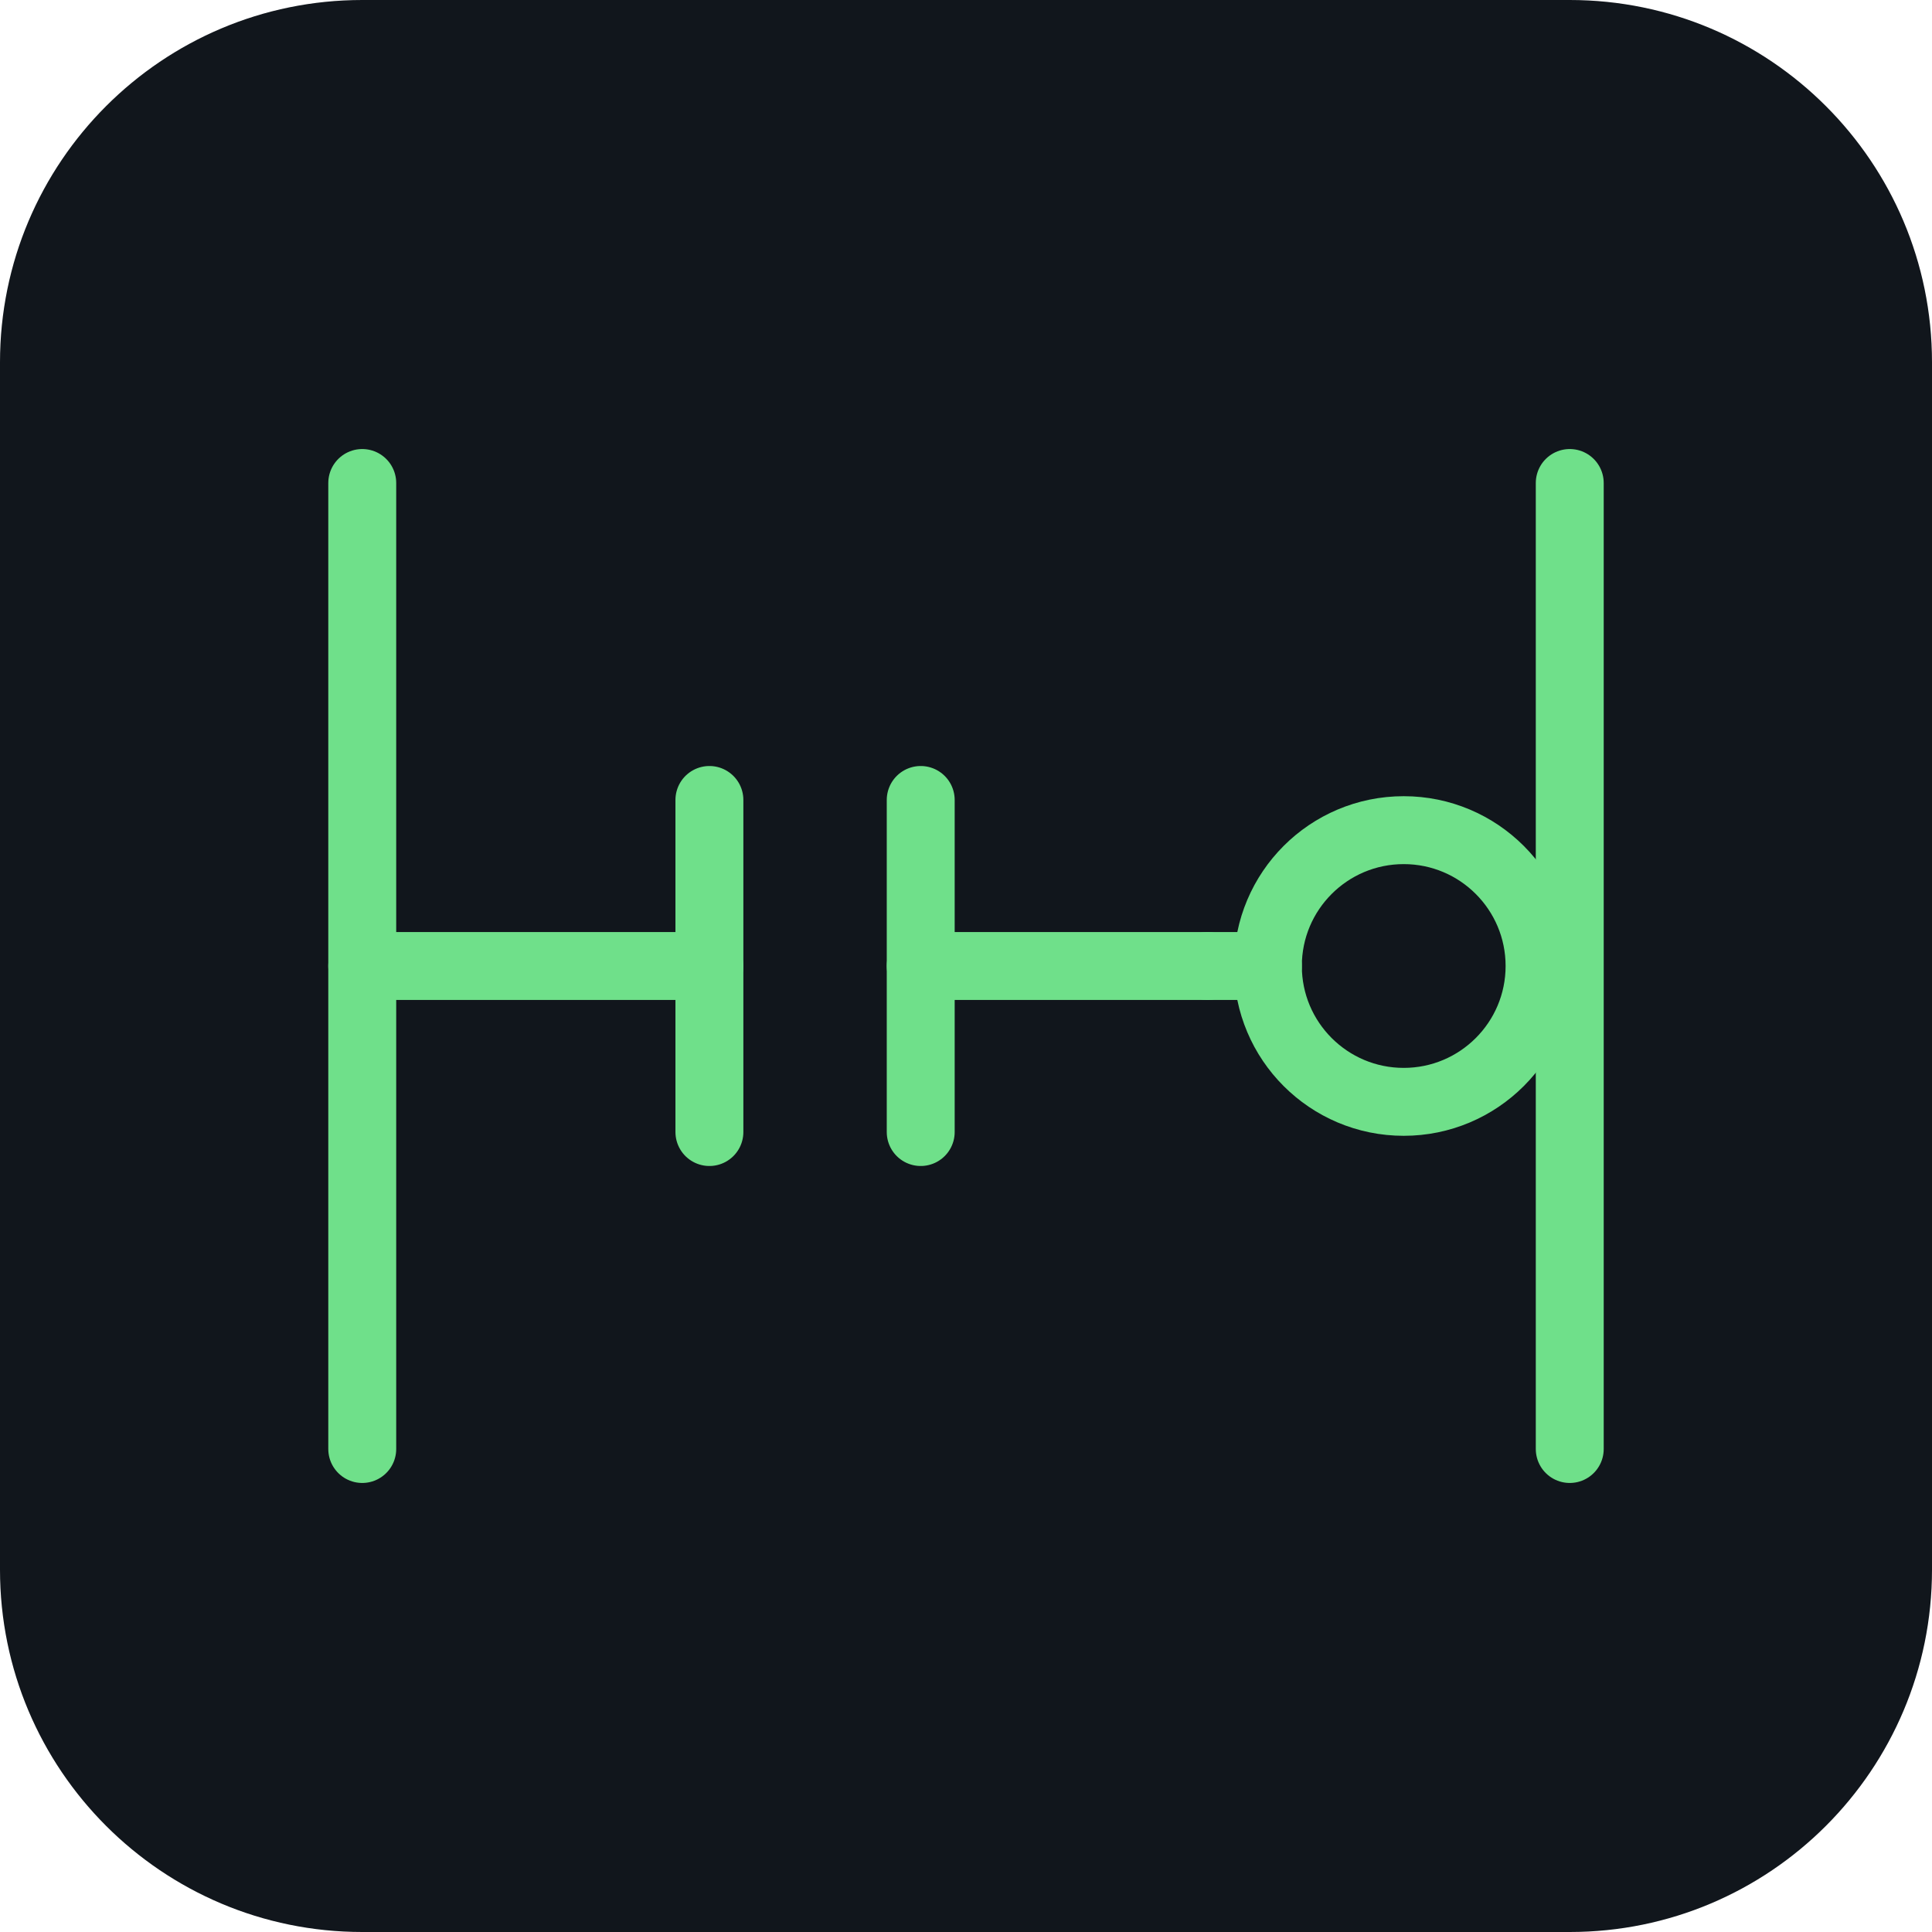
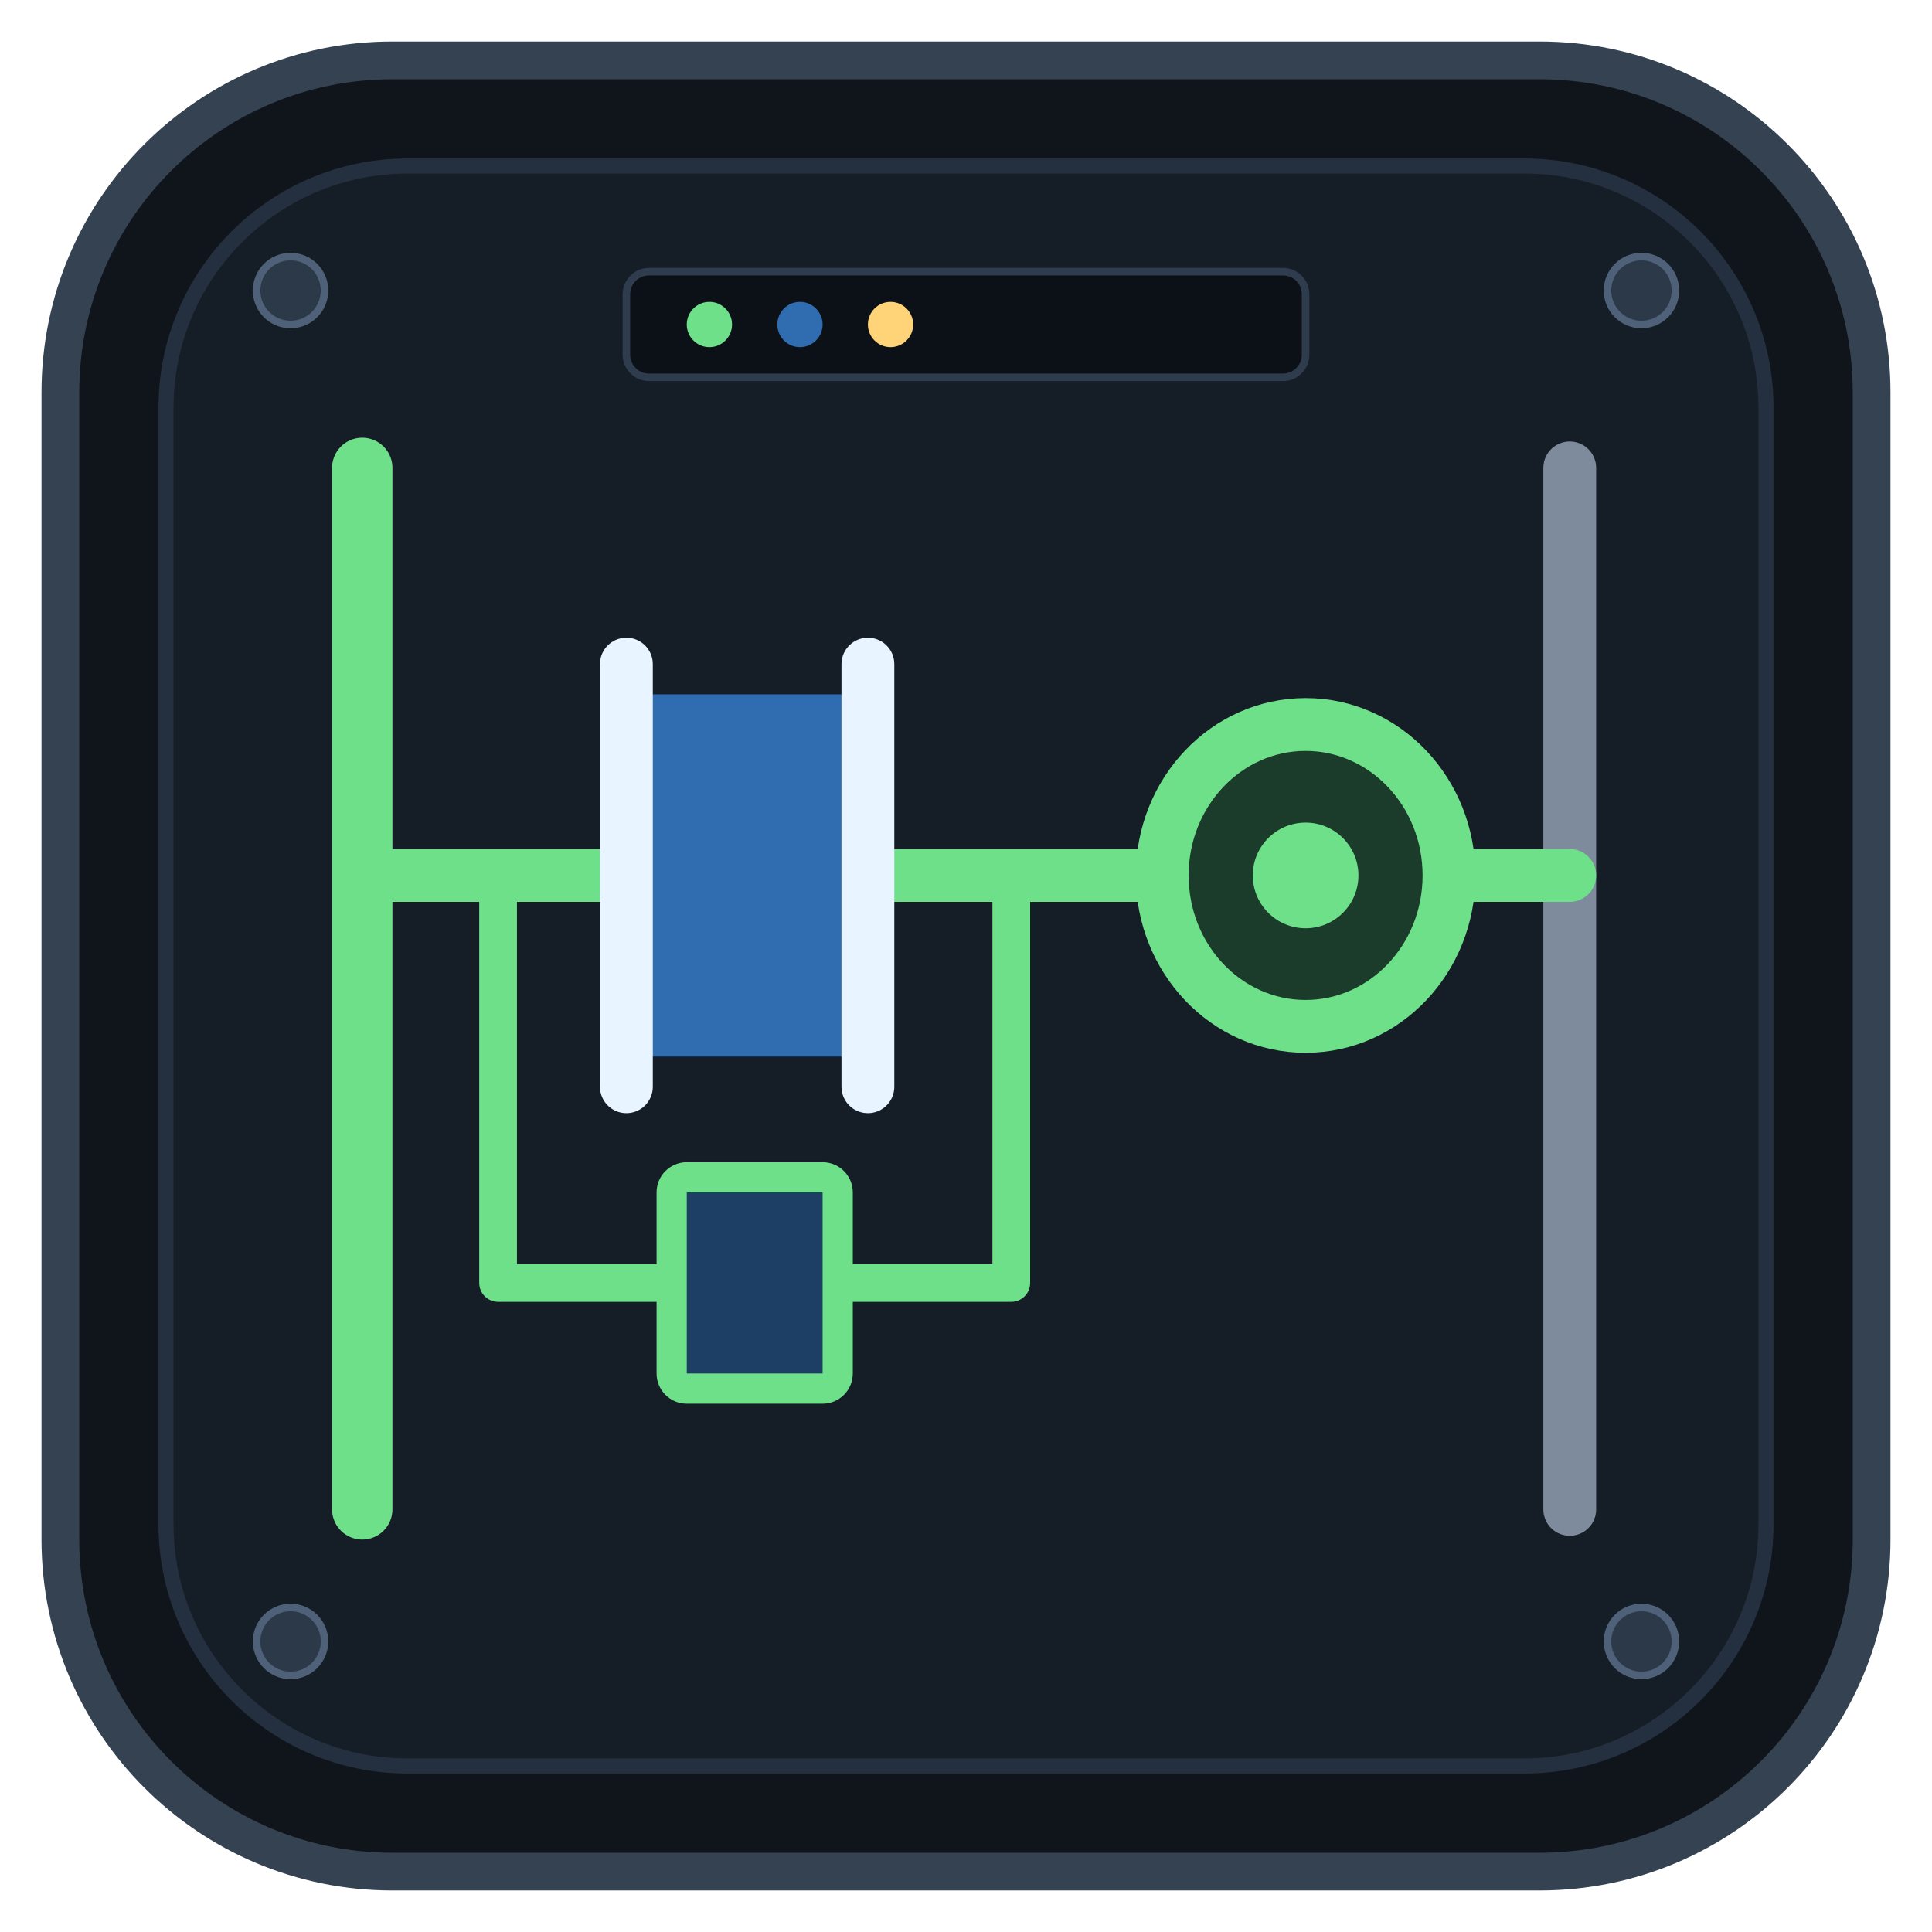
<svg xmlns="http://www.w3.org/2000/svg" viewBox="0 0 512 512" role="img" aria-label="Ladder Quest">
-   <rect width="512" height="512" rx="96" fill="#11161c" />
-   <g stroke="#6fe08a" stroke-width="18" fill="none" stroke-linecap="round">
-     <path d="M96 128 V384" />
-     <path d="M416 128 V384" />
-     <path d="M96 256 H188" />
-     <path d="M244 256 H320" />
-     <path d="M188 212 V300" />
-     <path d="M244 212 V300" />
-     <path d="M320 256 H336" />
-     <circle cx="372" cy="256" r="36" />
+   <path d="M104 16 L408 16 C456.6 16 496 55.4 496 104 L496 408 C496 456.6 456.6 496 408 496 L104 496 C55.4 496 16 456.6 16 408 L16 104 C16 55.4 55.4 16 104 16 Z" fill="#10151c" stroke="#354252" stroke-width="10" stroke-linejoin="round" />
+   <path d="M108 44 L404 44 C439.3 44 468 72.7 468 108 L468 404 C468 439.3 439.3 468 404 468 L108 468 C72.7 468 44 439.3 44 404 L44 108 C44 72.7 72.7 44 108 44 Z" fill="#151d27" stroke="#24303f" stroke-width="4" stroke-linejoin="round" />
+   <g fill="#2c3949" stroke="#4e6178" stroke-width="2">
+     <circle cx="77" cy="77" r="9" />
+     <circle cx="435" cy="77" r="9" />
+     <circle cx="77" cy="435" r="9" />
+     <circle cx="435" cy="435" r="9" />
  </g>
+   <rect x="166" y="72" width="180" height="28" rx="6" fill="#0c1117" stroke="#2e3c4d" stroke-width="2" />
+   <circle cx="188" cy="86" r="6" fill="#6fe08a" />
+   <circle cx="212" cy="86" r="6" fill="#2f6db0" />
+   <circle cx="236" cy="86" r="6" fill="#ffd479" />
+   <line x1="96" y1="124" x2="96" y2="400" stroke="#6fe08a" stroke-width="16" stroke-linecap="round" />
+   <line x1="416" y1="124" x2="416" y2="400" stroke="#7d8b9c" stroke-width="14" stroke-linecap="round" />
+   <polyline points="132,232 132,340 268,340 268,232" fill="none" stroke="#6fe08a" stroke-width="10" stroke-linecap="round" stroke-linejoin="round" />
+   <path d="M96 232 H166 M230 232 H308 M384 232 H416" fill="none" stroke="#6fe08a" stroke-width="14" stroke-linecap="round" />
+   <rect x="166" y="184" width="64" height="96" rx="6" fill="#2f6db0" />
+   <path d="M166 176 V288 M230 176 V288" fill="none" stroke="#e8f4ff" stroke-width="14" stroke-linecap="round" />
+   <rect x="178" y="312" width="44" height="56" rx="4" fill="#1d3f66" stroke="#6fe08a" stroke-width="8" />
+   <ellipse cx="346" cy="232" rx="38" ry="40" fill="#1b3b2b" stroke="#6fe08a" stroke-width="14" />
+   <circle cx="346" cy="232" r="14" fill="#6fe08a" />
</svg>
